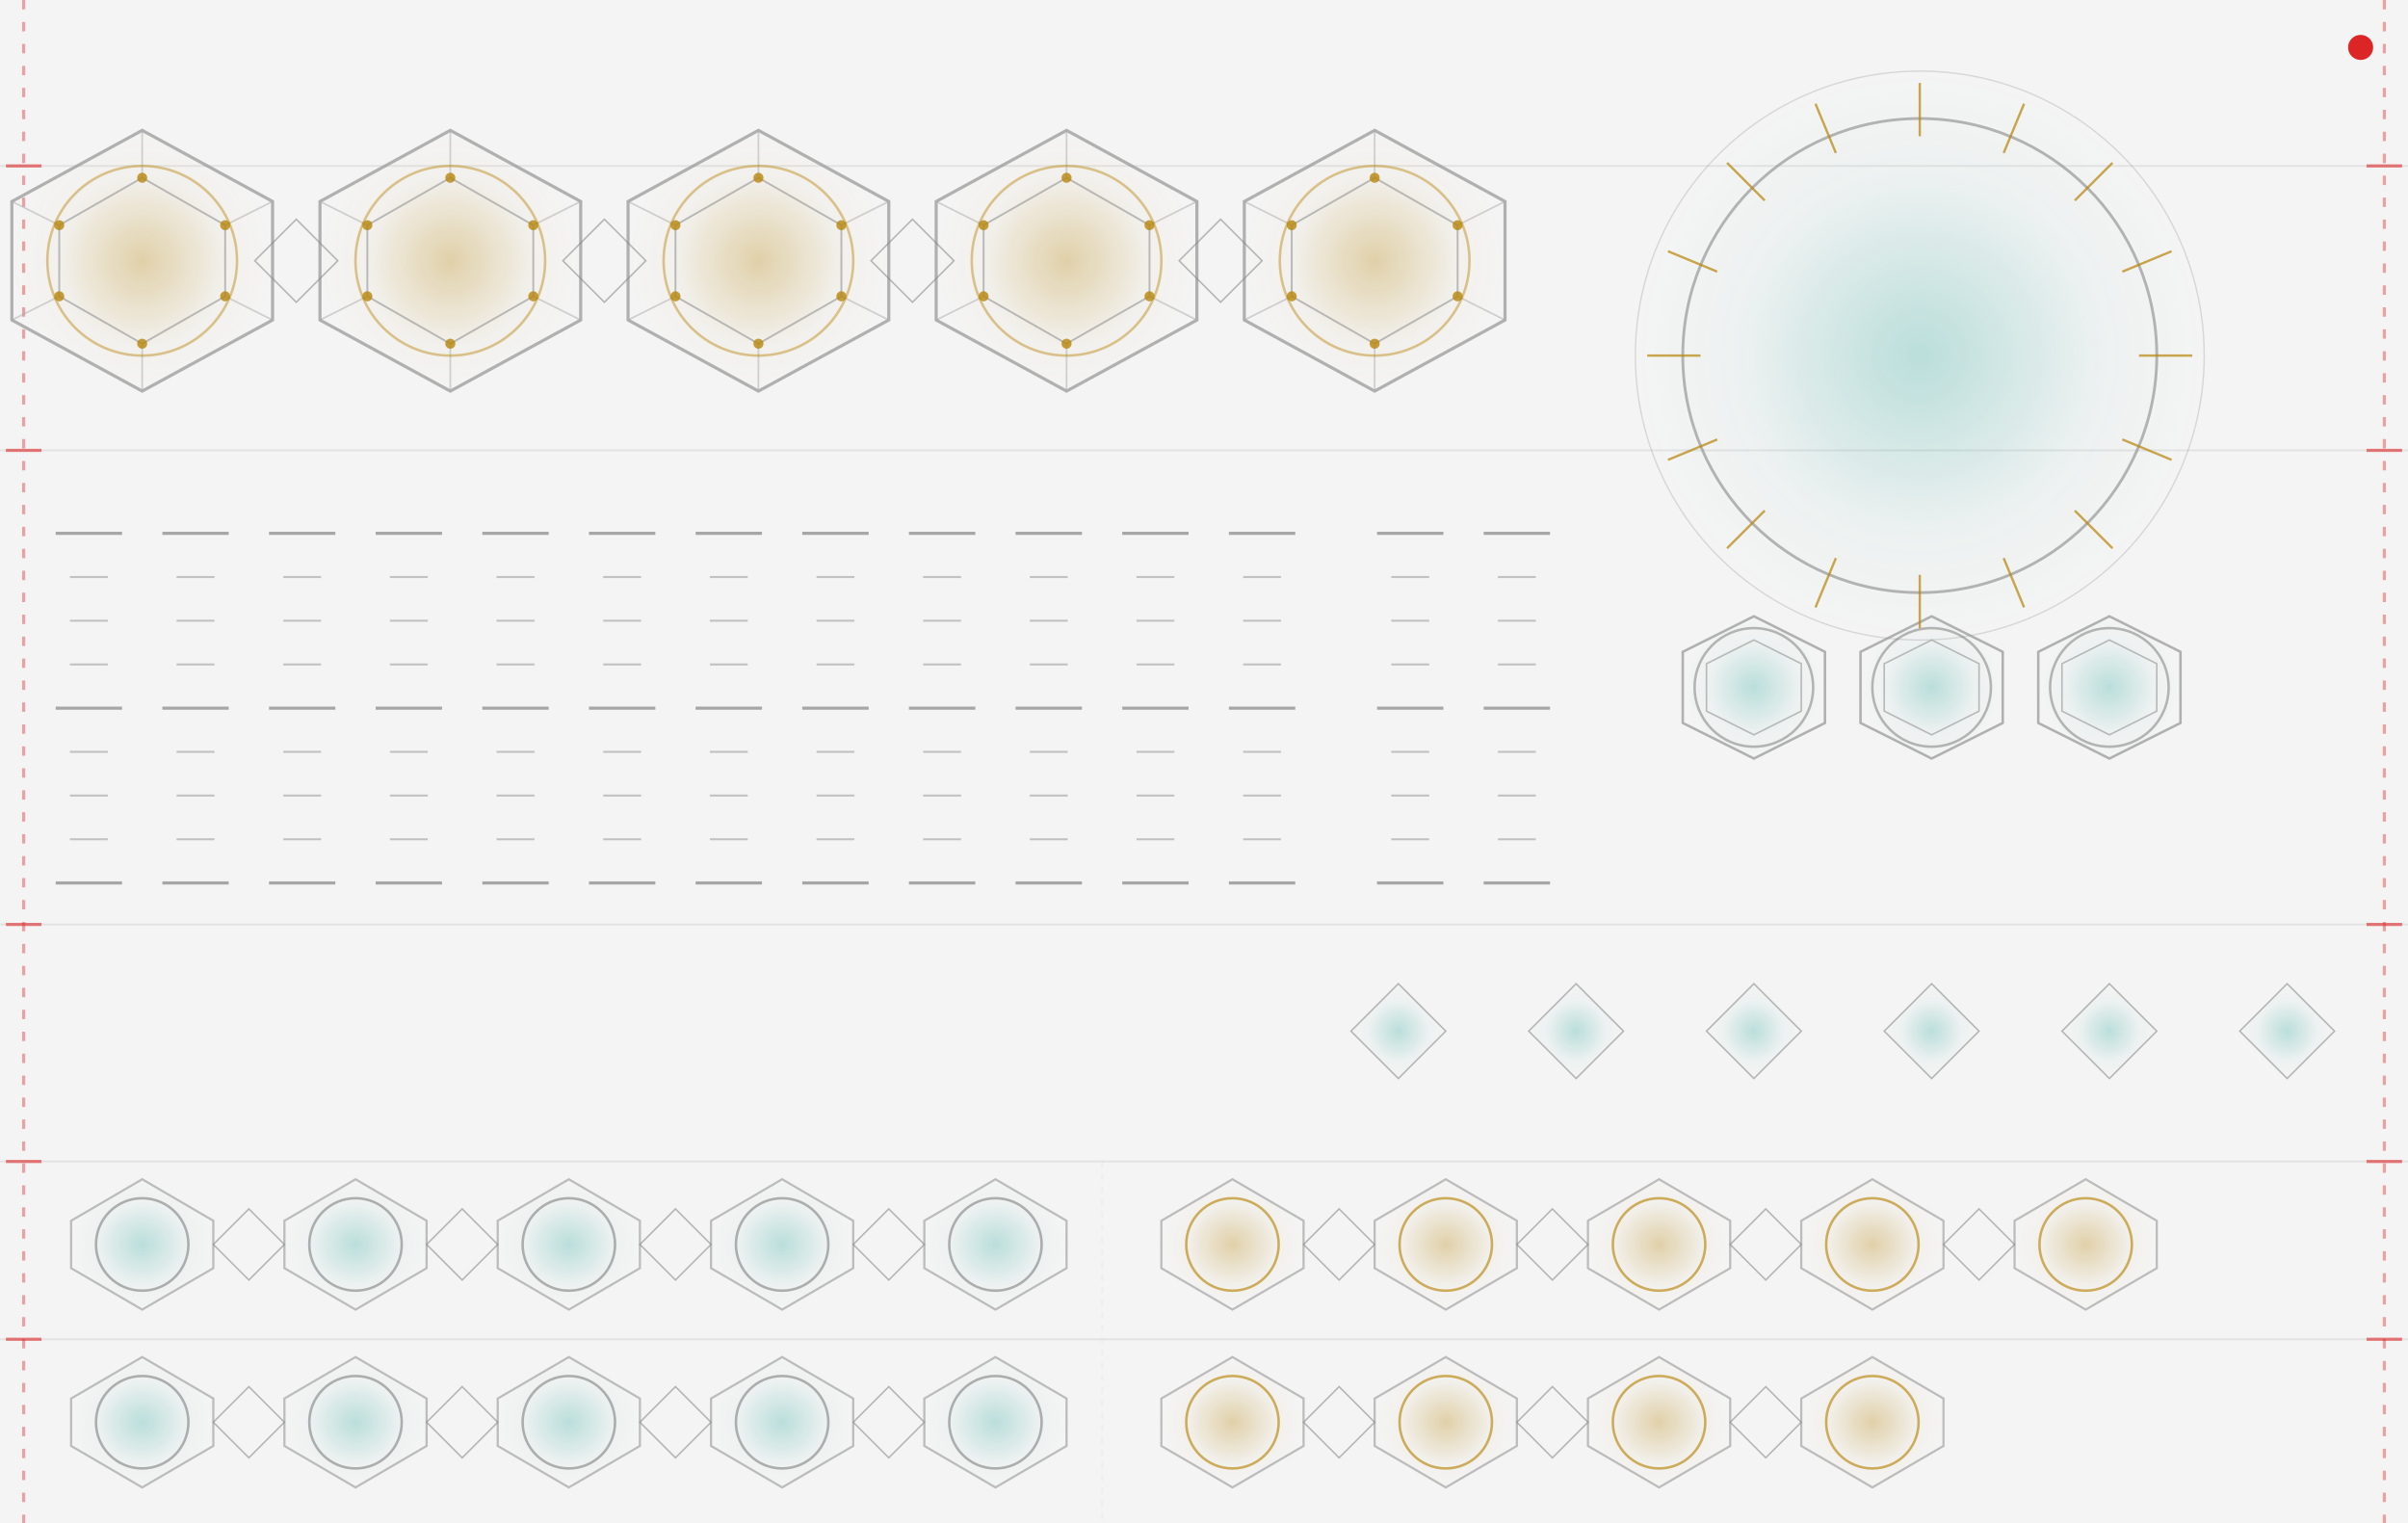
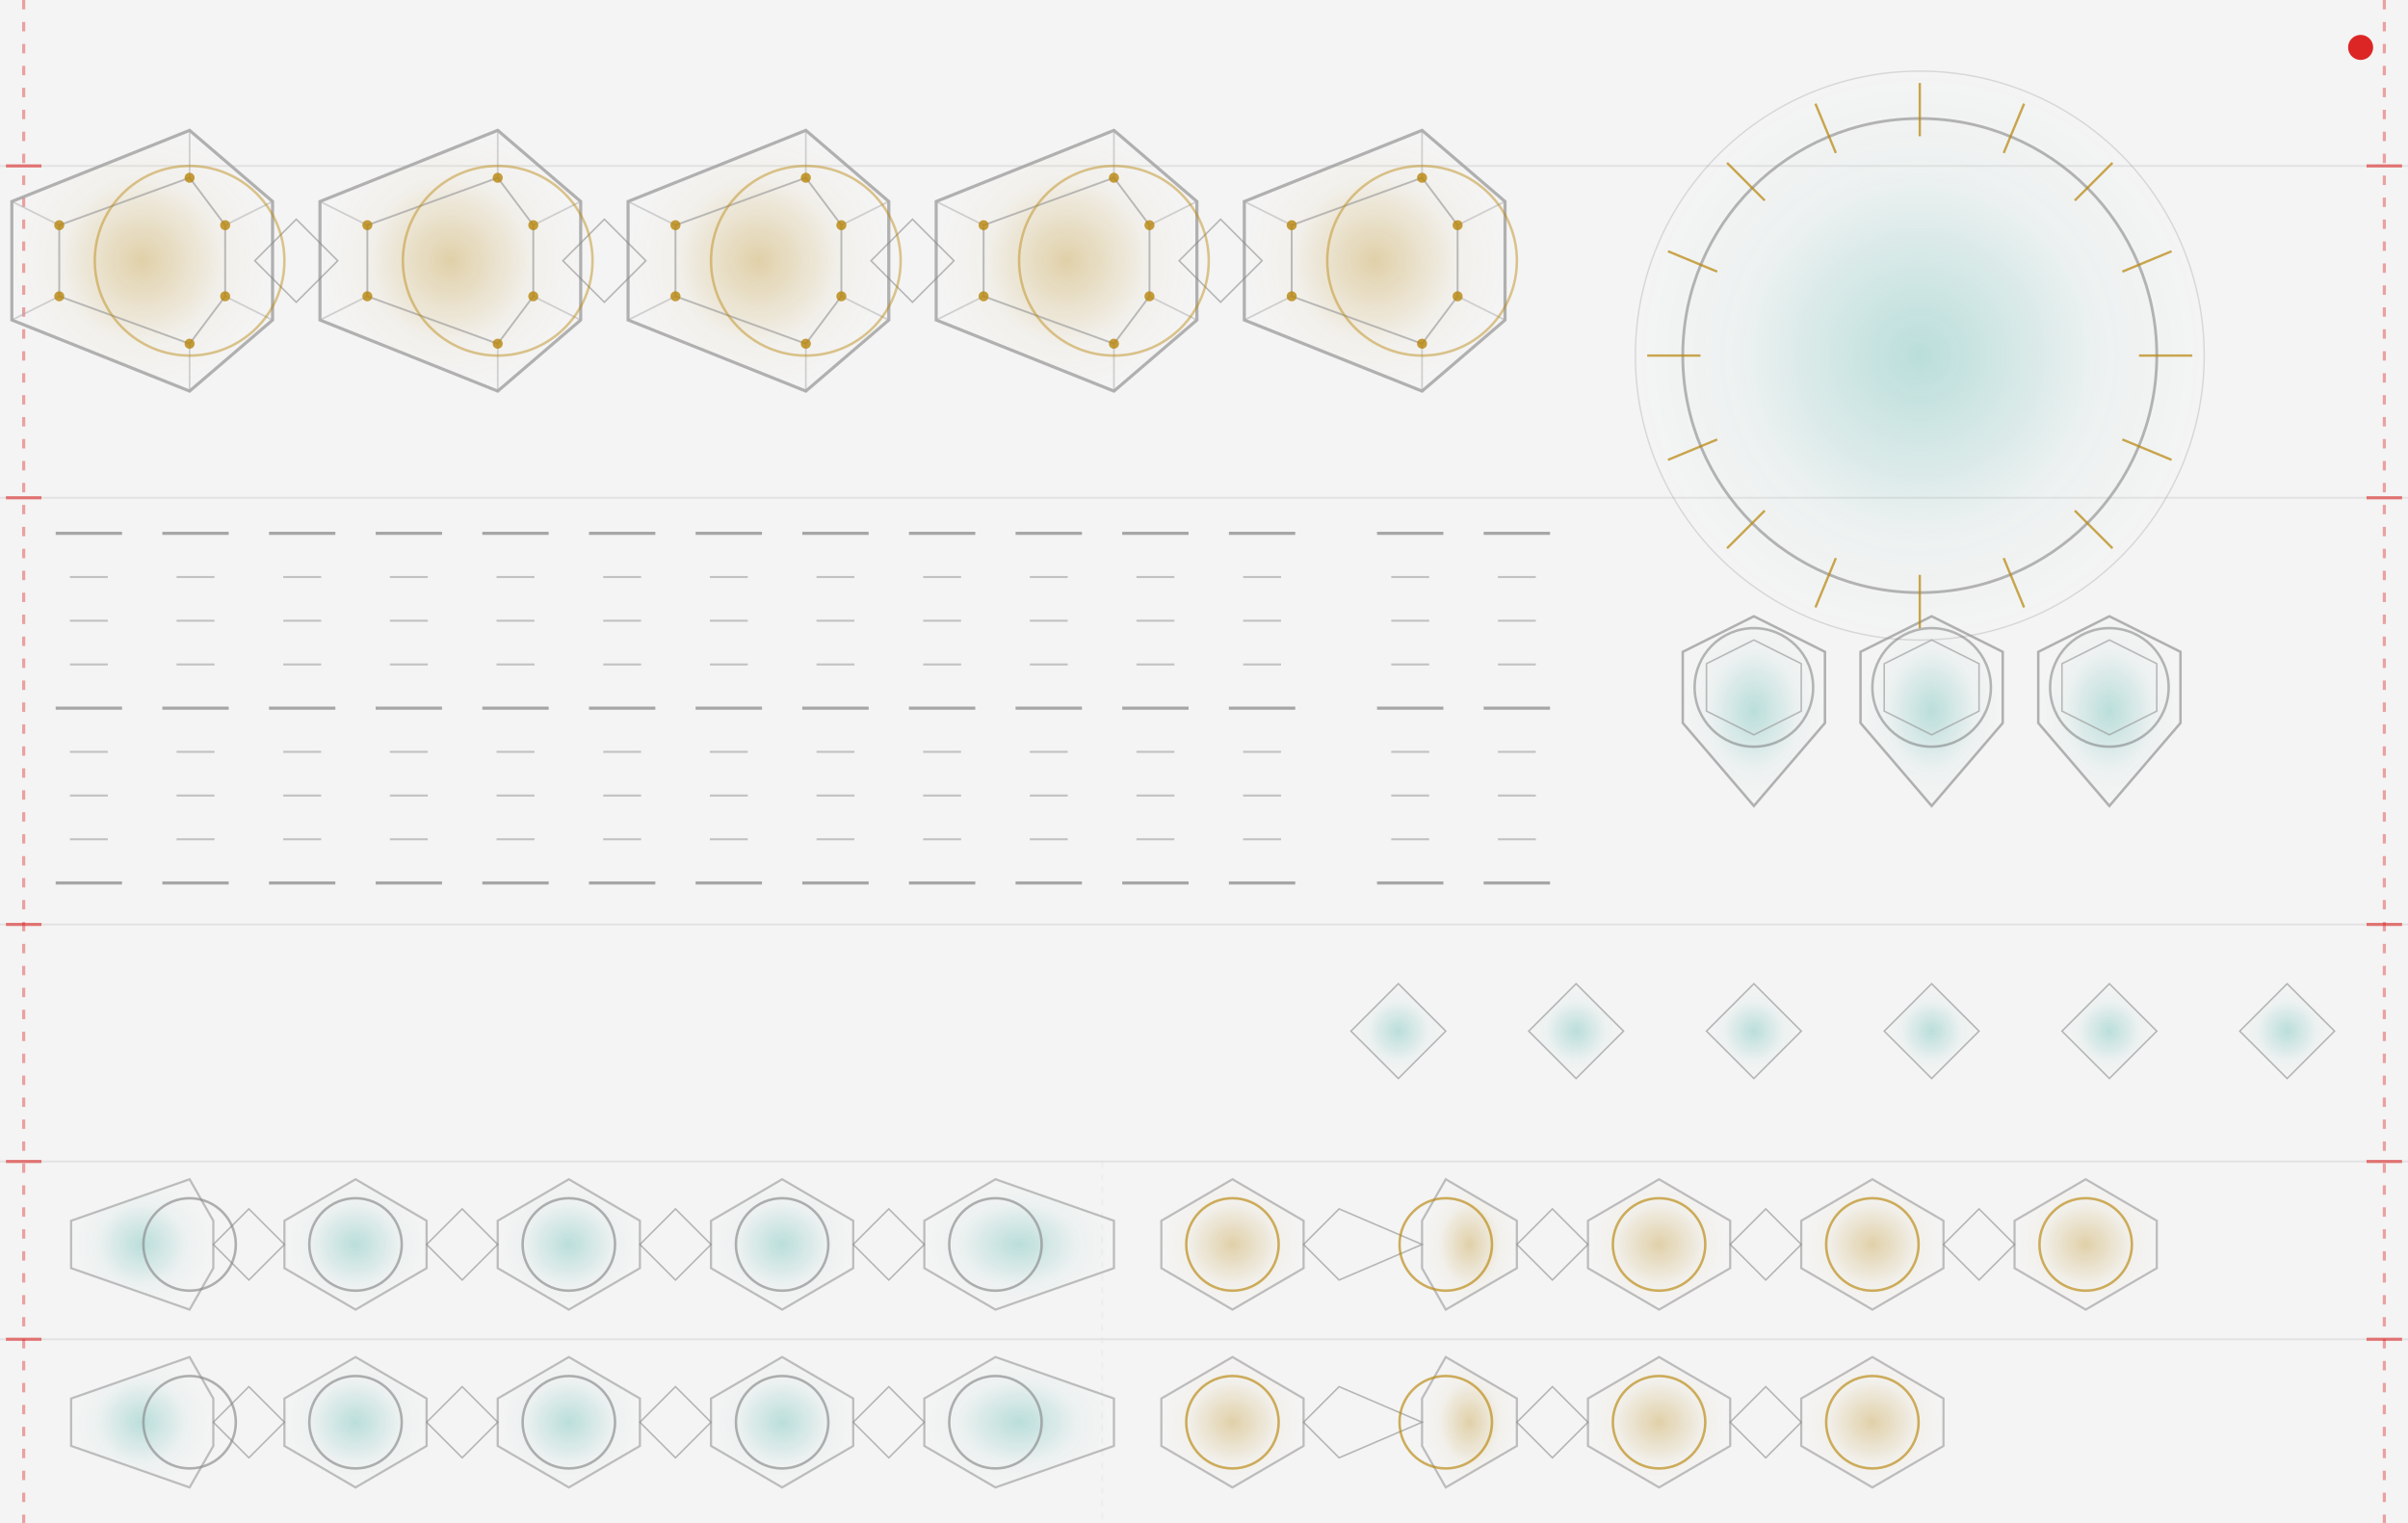
<svg xmlns="http://www.w3.org/2000/svg" width="767.99" height="485.67" viewBox="0 0 767.99 485.67">
  <defs>
    <pattern id="g" x="0" y="0" width="767.99" height="0.5" patternUnits="userSpaceOnUse">
      <rect width="767.99" height="0.5" fill="#f7f7f7" />
      <rect y="0.25" width="767.99" height="0.12" fill="#cccccc" opacity="0.35" />
    </pattern>
    <radialGradient id="gG" cx="50%" cy="50%" r="50%">
      <stop offset="0%" stop-color="#b8860b" stop-opacity="0.32" />
      <stop offset="65%" stop-color="#b8860b" stop-opacity="0.03" />
      <stop offset="100%" stop-color="#b8860b" stop-opacity="0.0" />
    </radialGradient>
    <radialGradient id="gT" cx="50%" cy="50%" r="50%">
      <stop offset="0%" stop-color="#26a69a" stop-opacity="0.28" />
      <stop offset="65%" stop-color="#26a69a" stop-opacity="0.03" />
      <stop offset="100%" stop-color="#26a69a" stop-opacity="0.0" />
    </radialGradient>
  </defs>
  <rect width="767.99" height="485.67" fill="url(#g)" />
  <g stroke="#cccccc" stroke-width="0.6" opacity="0.45">
    <line x1="0" y1="52.91" x2="767.99" y2="52.91" />
-     <line x1="0" y1="143.62" x2="767.99" y2="143.62" />
+     <line x1="0" y1="158.74" x2="767.99" y2="158.74" />
    <line x1="0" y1="294.80" x2="767.99" y2="294.80" />
    <line x1="0" y1="370.39" x2="767.99" y2="370.39" />
    <line x1="0" y1="427.08" x2="767.99" y2="427.08" />
    <line x1="351.49" y1="370.39" x2="351.49" y2="485.67" stroke-dasharray="2,2" opacity="0.35" />
  </g>
  <g stroke="#dc2626" stroke-width="1.0" opacity="0.40">
    <line x1="7.56" y1="0" x2="7.56" y2="485.67" stroke-dasharray="3,4" />
    <line x1="760.44" y1="0" x2="760.44" y2="485.67" stroke-dasharray="3,4" />
  </g>
  <g stroke="#dc2626" stroke-width="1.0" opacity="0.60">
    <line x1="1.89" y1="52.91" x2="13.23" y2="52.91" />
    <line x1="754.77" y1="52.91" x2="766.10" y2="52.91" />
-     <line x1="1.89" y1="143.62" x2="13.23" y2="143.62" />
-     <line x1="754.77" y1="143.62" x2="766.10" y2="143.62" />
+     <line x1="1.89" y1="158.74" x2="13.23" y2="158.74" />
+     <line x1="754.77" y1="158.74" x2="766.10" y2="158.74" />
    <line x1="1.89" y1="294.80" x2="13.23" y2="294.80" />
    <line x1="754.77" y1="294.80" x2="766.10" y2="294.80" />
    <line x1="1.89" y1="370.39" x2="13.23" y2="370.39" />
    <line x1="754.77" y1="370.39" x2="766.10" y2="370.39" />
    <line x1="1.89" y1="427.08" x2="13.23" y2="427.08" />
    <line x1="754.77" y1="427.08" x2="766.10" y2="427.08" />
  </g>
  <g>
-     <polygon points="45.35,41.57 86.93,64.25 86.93,102.05 45.35,124.72 3.78,102.05 3.78,64.25" fill="url(#gG)" stroke="none" />
-     <polygon points="143.62,41.57 185.20,64.25 185.20,102.05 143.62,124.72 102.05,102.05 102.05,64.25" fill="url(#gG)" stroke="none" />
-     <polygon points="241.89,41.57 283.46,64.25 283.46,102.05 241.89,124.72 200.31,102.05 200.31,64.25" fill="url(#gG)" stroke="none" />
-     <polygon points="340.16,41.57 381.73,64.25 381.73,102.05 340.16,124.72 298.58,102.05 298.58,64.25" fill="url(#gG)" stroke="none" />
-     <polygon points="438.42,41.57 480.00,64.25 480.00,102.05 438.42,124.72 396.85,102.05 396.85,64.25" fill="url(#gG)" stroke="none" />
+     <polygon points="60.47,41.57 86.93,64.25 86.93,102.05 60.47,124.72 3.78,102.05 3.78,64.25" fill="url(#gG)" stroke="none" />
+     <polygon points="158.74,41.57 185.20,64.25 185.20,102.05 158.74,124.72 102.05,102.05 102.05,64.25" fill="url(#gG)" stroke="none" />
+     <polygon points="257.01,41.57 283.46,64.25 283.46,102.05 257.01,124.72 200.31,102.05 200.31,64.25" fill="url(#gG)" stroke="none" />
+     <polygon points="355.27,41.57 381.73,64.25 381.73,102.05 355.27,124.72 298.58,102.05 298.58,64.25" fill="url(#gG)" stroke="none" />
+     <polygon points="453.54,41.57 480.00,64.25 480.00,102.05 453.54,124.72 396.85,102.05 396.85,64.25" fill="url(#gG)" stroke="none" />
  </g>
  <g stroke="#9a9a9a" stroke-width="1.0" fill="none" opacity="0.75">
-     <polygon points="45.35,41.57 86.93,64.25 86.93,102.05 45.35,124.72 3.78,102.05 3.78,64.25" />
-     <polygon points="143.62,41.57 185.20,64.25 185.20,102.05 143.62,124.72 102.05,102.05 102.05,64.25" />
-     <polygon points="241.89,41.57 283.46,64.25 283.46,102.05 241.89,124.72 200.31,102.05 200.31,64.25" />
-     <polygon points="340.16,41.57 381.73,64.25 381.73,102.05 340.16,124.72 298.58,102.05 298.58,64.25" />
-     <polygon points="438.42,41.57 480.00,64.25 480.00,102.05 438.42,124.72 396.85,102.05 396.85,64.25" />
+     <polygon points="60.47,41.57 86.93,64.25 86.93,102.05 60.47,124.72 3.78,102.05 3.78,64.25" />
+     <polygon points="158.74,41.57 185.20,64.25 185.20,102.05 158.74,124.72 102.05,102.05 102.05,64.25" />
+     <polygon points="257.01,41.57 283.46,64.25 283.46,102.05 257.01,124.72 200.31,102.05 200.31,64.25" />
+     <polygon points="355.27,41.57 381.73,64.25 381.73,102.05 355.27,124.72 298.58,102.05 298.58,64.25" />
+     <polygon points="453.54,41.57 480.00,64.25 480.00,102.05 453.54,124.72 396.85,102.05 396.85,64.25" />
  </g>
  <g stroke="#999999" stroke-width="0.6" fill="none" opacity="0.65">
-     <polygon points="45.35,56.69 71.81,71.81 71.81,94.49 45.35,109.61 18.90,94.49 18.90,71.81" />
-     <polygon points="143.62,56.69 170.08,71.81 170.08,94.49 143.62,109.61 117.16,94.49 117.16,71.81" />
-     <polygon points="241.89,56.69 268.34,71.81 268.34,94.49 241.89,109.61 215.43,94.49 215.43,71.81" />
-     <polygon points="340.16,56.69 366.61,71.81 366.61,94.49 340.16,109.61 313.70,94.49 313.70,71.81" />
-     <polygon points="438.42,56.69 464.88,71.81 464.88,94.49 438.42,109.61 411.97,94.49 411.97,71.81" />
+     <polygon points="60.47,56.69 71.81,71.81 71.81,94.49 60.47,109.61 18.90,94.49 18.90,71.81" />
+     <polygon points="158.74,56.69 170.08,71.81 170.08,94.49 158.74,109.61 117.16,94.49 117.16,71.81" />
+     <polygon points="257.01,56.69 268.34,71.81 268.34,94.49 257.01,109.61 215.43,94.49 215.43,71.81" />
+     <polygon points="355.27,56.69 366.61,71.81 366.61,94.49 355.27,109.61 313.70,94.49 313.70,71.81" />
+     <polygon points="453.54,56.69 464.88,71.81 464.88,94.49 453.54,109.61 411.97,94.49 411.97,71.81" />
  </g>
  <g stroke="#aaaaaa" stroke-width="0.55" fill="none" opacity="0.50">
-     <path d="M45.35,56.69 L45.35,41.57 M71.81,71.81 L86.93,64.25 M71.81,94.49 L86.93,102.05 M45.35,109.61 L45.35,124.72 M18.90,94.49 L3.78,102.05 M18.90,71.81 L3.78,64.25" />
-     <path d="M143.62,56.69 L143.62,41.57 M170.08,71.81 L185.20,64.25 M170.08,94.49 L185.20,102.05 M143.62,109.61 L143.62,124.72 M117.16,94.49 L102.05,102.05 M117.16,71.81 L102.05,64.25" />
-     <path d="M241.89,56.69 L241.89,41.57 M268.34,71.81 L283.46,64.25 M268.34,94.49 L283.46,102.05 M241.89,109.61 L241.89,124.72 M215.43,94.49 L200.31,102.05 M215.43,71.81 L200.31,64.25" />
-     <path d="M340.16,56.69 L340.16,41.57 M366.61,71.81 L381.73,64.25 M366.61,94.49 L381.73,102.05 M340.16,109.61 L340.16,124.72 M313.70,94.49 L298.58,102.05 M313.70,71.81 L298.58,64.25" />
-     <path d="M438.42,56.69 L438.42,41.57 M464.88,71.81 L480.00,64.25 M464.88,94.49 L480.00,102.05 M438.42,109.61 L438.42,124.72 M411.97,94.49 L396.85,102.05 M411.97,71.81 L396.85,64.25" />
+     <path d="M60.47,56.69 L60.47,41.57 M71.81,71.81 L86.93,64.25 M71.81,94.49 L86.93,102.05 M60.47,109.61 L60.47,124.72 M18.90,94.49 L3.78,102.05 M18.90,71.81 L3.78,64.25" />
+     <path d="M158.74,56.69 L158.74,41.57 M170.08,71.81 L185.20,64.25 M170.08,94.49 L185.20,102.05 M158.74,109.61 L158.74,124.72 M117.16,94.49 L102.05,102.05 M117.16,71.81 L102.05,64.25" />
+     <path d="M257.01,56.69 L257.01,41.57 M268.34,71.81 L283.46,64.25 M268.34,94.49 L283.46,102.05 M257.01,109.61 L257.01,124.72 M215.43,94.49 L200.31,102.05 M215.43,71.81 L200.31,64.25" />
+     <path d="M355.27,56.69 L355.27,41.57 M366.61,71.81 L381.73,64.25 M366.61,94.49 L381.73,102.05 M355.27,109.61 L355.27,124.72 M313.70,94.49 L298.58,102.05 M313.70,71.81 L298.58,64.25" />
+     <path d="M453.54,56.69 L453.54,41.57 M464.88,71.81 L480.00,64.25 M464.88,94.49 L480.00,102.05 M453.54,109.61 L453.54,124.72 M411.97,94.49 L396.85,102.05 M411.97,71.81 L396.85,64.25" />
  </g>
  <g fill="#b8860b" opacity="0.80">
-     <circle cx="45.35" cy="56.69" r="1.6" />
+     <circle cx="60.47" cy="56.69" r="1.6" />
    <circle cx="71.81" cy="71.81" r="1.6" />
    <circle cx="71.81" cy="94.49" r="1.6" />
-     <circle cx="45.35" cy="109.61" r="1.6" />
+     <circle cx="60.47" cy="109.61" r="1.6" />
    <circle cx="18.90" cy="94.49" r="1.6" />
    <circle cx="18.90" cy="71.81" r="1.6" />
-     <circle cx="143.62" cy="56.69" r="1.6" />
+     <circle cx="158.74" cy="56.69" r="1.6" />
    <circle cx="170.08" cy="71.81" r="1.6" />
    <circle cx="170.08" cy="94.49" r="1.6" />
-     <circle cx="143.62" cy="109.61" r="1.6" />
+     <circle cx="158.74" cy="109.61" r="1.6" />
    <circle cx="117.16" cy="94.49" r="1.6" />
    <circle cx="117.16" cy="71.81" r="1.6" />
-     <circle cx="241.89" cy="56.69" r="1.6" />
+     <circle cx="257.01" cy="56.69" r="1.6" />
    <circle cx="268.34" cy="71.81" r="1.6" />
    <circle cx="268.34" cy="94.49" r="1.6" />
-     <circle cx="241.89" cy="109.61" r="1.6" />
+     <circle cx="257.01" cy="109.61" r="1.6" />
    <circle cx="215.43" cy="94.49" r="1.6" />
    <circle cx="215.43" cy="71.81" r="1.6" />
-     <circle cx="340.16" cy="56.69" r="1.6" />
+     <circle cx="355.27" cy="56.69" r="1.6" />
    <circle cx="366.61" cy="71.81" r="1.6" />
    <circle cx="366.61" cy="94.49" r="1.6" />
-     <circle cx="340.16" cy="109.61" r="1.6" />
+     <circle cx="355.27" cy="109.61" r="1.6" />
    <circle cx="313.70" cy="94.49" r="1.6" />
    <circle cx="313.70" cy="71.81" r="1.6" />
-     <circle cx="438.42" cy="56.69" r="1.6" />
+     <circle cx="453.54" cy="56.69" r="1.6" />
    <circle cx="464.88" cy="71.81" r="1.6" />
    <circle cx="464.88" cy="94.49" r="1.6" />
-     <circle cx="438.42" cy="109.61" r="1.6" />
+     <circle cx="453.54" cy="109.61" r="1.6" />
    <circle cx="411.97" cy="94.49" r="1.6" />
    <circle cx="411.97" cy="71.81" r="1.6" />
  </g>
  <g stroke="#888888" stroke-width="0.5" fill="none" opacity="0.58">
    <polygon points="94.49,69.92 107.72,83.15 94.49,96.38 81.26,83.15" />
    <polygon points="192.75,69.92 205.98,83.15 192.75,96.38 179.53,83.15" />
    <polygon points="291.02,69.92 304.25,83.15 291.02,96.38 277.79,83.15" />
    <polygon points="389.29,69.92 402.52,83.15 389.29,96.38 376.06,83.15" />
  </g>
  <g>
-     <polygon points="559.37,196.53 582.04,207.87 582.04,230.55 559.37,241.89 536.69,230.55 536.69,207.87" fill="url(#gT)" stroke="none" />
-     <polygon points="616.06,196.53 638.74,207.87 638.74,230.55 616.06,241.89 593.38,230.55 593.38,207.87" fill="url(#gT)" stroke="none" />
-     <polygon points="672.75,196.53 695.43,207.87 695.43,230.55 672.75,241.89 650.07,230.55 650.07,207.87" fill="url(#gT)" stroke="none" />
+     <polygon points="559.37,196.53 582.04,207.87 582.04,230.55 559.37,257.01 536.69,230.55 536.69,207.87" fill="url(#gT)" stroke="none" />
+     <polygon points="616.06,196.53 638.74,207.87 638.74,230.55 616.06,257.01 593.38,230.55 593.38,207.87" fill="url(#gT)" stroke="none" />
+     <polygon points="672.75,196.53 695.43,207.87 695.43,230.55 672.75,257.01 650.07,230.55 650.07,207.87" fill="url(#gT)" stroke="none" />
  </g>
  <g stroke="#9a9a9a" stroke-width="0.8" fill="none" opacity="0.75">
-     <polygon points="559.37,196.53 582.04,207.87 582.04,230.55 559.37,241.89 536.69,230.55 536.69,207.87" />
-     <polygon points="616.06,196.53 638.74,207.87 638.74,230.55 616.06,241.89 593.38,230.55 593.38,207.87" />
-     <polygon points="672.75,196.53 695.43,207.87 695.43,230.55 672.75,241.89 650.07,230.55 650.07,207.87" />
+     <polygon points="559.37,196.53 582.04,207.87 582.04,230.55 559.37,257.01 536.69,230.55 536.69,207.87" />
+     <polygon points="616.06,196.53 638.74,207.87 638.74,230.55 616.06,257.01 593.38,230.55 593.38,207.87" />
+     <polygon points="672.75,196.53 695.43,207.87 695.43,230.55 672.75,257.01 650.07,230.55 650.07,207.87" />
  </g>
  <g stroke="#999999" stroke-width="0.5" fill="none" opacity="0.65">
    <polygon points="559.37,204.09 574.48,211.65 574.48,226.77 559.37,234.33 544.25,226.77 544.25,211.65" />
    <polygon points="616.06,204.09 631.18,211.65 631.18,226.77 616.06,234.33 600.94,226.77 600.94,211.65" />
    <polygon points="672.75,204.09 687.87,211.65 687.87,226.77 672.75,234.33 657.63,226.77 657.63,211.65" />
  </g>
  <circle cx="612.28" cy="113.39" r="90.71" fill="url(#gT)" stroke="none" />
  <g stroke="#9a9a9a" stroke-width="0.9" fill="none" opacity="0.72">
    <circle cx="612.28" cy="113.39" r="75.59" />
    <circle cx="612.28" cy="113.39" r="90.71" stroke-width="0.45" opacity="0.45" />
  </g>
  <g stroke="#b8860b" stroke-width="0.75" opacity="0.72">
    <line x1="612.28" y1="43.46" x2="612.28" y2="26.46" />
    <line x1="639.04" y1="48.79" x2="645.55" y2="33.07" />
    <line x1="661.72" y1="63.94" x2="673.75" y2="51.92" />
    <line x1="676.88" y1="86.63" x2="692.59" y2="80.12" />
    <line x1="682.20" y1="113.39" x2="699.21" y2="113.39" />
    <line x1="676.88" y1="140.14" x2="692.59" y2="146.65" />
    <line x1="661.72" y1="162.83" x2="673.75" y2="174.85" />
    <line x1="639.04" y1="177.98" x2="645.55" y2="193.70" />
    <line x1="612.28" y1="183.31" x2="612.28" y2="200.31" />
    <line x1="585.52" y1="177.98" x2="579.01" y2="193.70" />
    <line x1="562.84" y1="162.83" x2="550.81" y2="174.85" />
    <line x1="547.68" y1="140.14" x2="531.97" y2="146.65" />
    <line x1="542.36" y1="113.39" x2="525.35" y2="113.39" />
    <line x1="547.68" y1="86.63" x2="531.97" y2="80.12" />
    <line x1="562.84" y1="63.94" x2="550.81" y2="51.92" />
    <line x1="585.52" y1="48.79" x2="579.01" y2="33.07" />
  </g>
  <g stroke="#999999" fill="none">
    <g stroke-width="1.0" opacity="0.85">
      <line x1="17.76" y1="170.08" x2="38.93" y2="170.08" />
      <line x1="51.78" y1="170.08" x2="72.94" y2="170.08" />
      <line x1="85.79" y1="170.08" x2="106.96" y2="170.08" />
      <line x1="119.81" y1="170.08" x2="140.98" y2="170.08" />
      <line x1="153.83" y1="170.08" x2="174.99" y2="170.08" />
      <line x1="187.84" y1="170.08" x2="209.01" y2="170.08" />
      <line x1="221.86" y1="170.08" x2="243.02" y2="170.08" />
      <line x1="255.87" y1="170.08" x2="277.04" y2="170.08" />
      <line x1="289.89" y1="170.08" x2="311.05" y2="170.08" />
      <line x1="323.90" y1="170.08" x2="345.07" y2="170.08" />
      <line x1="357.92" y1="170.08" x2="379.08" y2="170.08" />
      <line x1="391.93" y1="170.08" x2="413.10" y2="170.08" />
      <line x1="439.18" y1="170.08" x2="460.34" y2="170.08" />
      <line x1="473.19" y1="170.08" x2="494.36" y2="170.08" />
    </g>
    <g stroke-width="0.65" opacity="0.55">
      <line x1="22.30" y1="184.01" x2="34.39" y2="184.01" />
      <line x1="56.31" y1="184.01" x2="68.41" y2="184.01" />
      <line x1="90.33" y1="184.01" x2="102.42" y2="184.01" />
      <line x1="124.35" y1="184.01" x2="136.44" y2="184.01" />
      <line x1="158.36" y1="184.01" x2="170.46" y2="184.01" />
      <line x1="192.38" y1="184.01" x2="204.47" y2="184.01" />
      <line x1="226.39" y1="184.01" x2="238.49" y2="184.01" />
      <line x1="260.41" y1="184.01" x2="272.50" y2="184.01" />
      <line x1="294.42" y1="184.01" x2="306.52" y2="184.01" />
      <line x1="328.44" y1="184.01" x2="340.53" y2="184.01" />
      <line x1="362.45" y1="184.01" x2="374.55" y2="184.01" />
      <line x1="396.47" y1="184.01" x2="408.56" y2="184.01" />
      <line x1="443.71" y1="184.01" x2="455.81" y2="184.01" />
      <line x1="477.73" y1="184.01" x2="489.82" y2="184.01" />
    </g>
    <g stroke-width="0.65" opacity="0.55">
      <line x1="22.30" y1="197.95" x2="34.39" y2="197.95" />
      <line x1="56.31" y1="197.95" x2="68.41" y2="197.95" />
      <line x1="90.33" y1="197.95" x2="102.42" y2="197.95" />
      <line x1="124.35" y1="197.95" x2="136.44" y2="197.95" />
      <line x1="158.36" y1="197.95" x2="170.46" y2="197.95" />
      <line x1="192.38" y1="197.95" x2="204.47" y2="197.95" />
      <line x1="226.39" y1="197.95" x2="238.49" y2="197.95" />
      <line x1="260.41" y1="197.95" x2="272.50" y2="197.95" />
      <line x1="294.42" y1="197.95" x2="306.52" y2="197.95" />
      <line x1="328.44" y1="197.95" x2="340.53" y2="197.95" />
      <line x1="362.45" y1="197.95" x2="374.55" y2="197.95" />
      <line x1="396.47" y1="197.95" x2="408.56" y2="197.95" />
      <line x1="443.71" y1="197.95" x2="455.81" y2="197.95" />
      <line x1="477.73" y1="197.95" x2="489.82" y2="197.95" />
    </g>
    <g stroke-width="0.65" opacity="0.55">
      <line x1="22.30" y1="211.89" x2="34.39" y2="211.89" />
      <line x1="56.31" y1="211.89" x2="68.41" y2="211.89" />
      <line x1="90.33" y1="211.89" x2="102.42" y2="211.89" />
      <line x1="124.35" y1="211.89" x2="136.44" y2="211.89" />
      <line x1="158.36" y1="211.89" x2="170.46" y2="211.89" />
      <line x1="192.38" y1="211.89" x2="204.47" y2="211.89" />
      <line x1="226.39" y1="211.89" x2="238.49" y2="211.89" />
      <line x1="260.41" y1="211.89" x2="272.50" y2="211.89" />
      <line x1="294.42" y1="211.89" x2="306.52" y2="211.89" />
      <line x1="328.44" y1="211.89" x2="340.53" y2="211.89" />
      <line x1="362.45" y1="211.89" x2="374.55" y2="211.89" />
      <line x1="396.47" y1="211.89" x2="408.56" y2="211.89" />
      <line x1="443.71" y1="211.89" x2="455.81" y2="211.89" />
      <line x1="477.73" y1="211.89" x2="489.82" y2="211.89" />
    </g>
    <g stroke-width="1.0" opacity="0.85">
      <line x1="17.76" y1="225.83" x2="38.93" y2="225.83" />
      <line x1="51.78" y1="225.83" x2="72.94" y2="225.83" />
      <line x1="85.79" y1="225.83" x2="106.96" y2="225.83" />
      <line x1="119.81" y1="225.83" x2="140.98" y2="225.83" />
      <line x1="153.83" y1="225.83" x2="174.99" y2="225.83" />
      <line x1="187.84" y1="225.83" x2="209.01" y2="225.83" />
      <line x1="221.86" y1="225.83" x2="243.02" y2="225.83" />
      <line x1="255.87" y1="225.83" x2="277.04" y2="225.83" />
      <line x1="289.89" y1="225.83" x2="311.05" y2="225.83" />
      <line x1="323.90" y1="225.83" x2="345.07" y2="225.83" />
      <line x1="357.92" y1="225.83" x2="379.08" y2="225.83" />
      <line x1="391.93" y1="225.83" x2="413.10" y2="225.83" />
      <line x1="439.18" y1="225.83" x2="460.34" y2="225.83" />
      <line x1="473.19" y1="225.83" x2="494.36" y2="225.83" />
    </g>
    <g stroke-width="0.65" opacity="0.55">
      <line x1="22.30" y1="239.76" x2="34.39" y2="239.76" />
      <line x1="56.31" y1="239.76" x2="68.41" y2="239.76" />
      <line x1="90.33" y1="239.76" x2="102.42" y2="239.76" />
      <line x1="124.35" y1="239.76" x2="136.44" y2="239.76" />
      <line x1="158.36" y1="239.76" x2="170.46" y2="239.76" />
      <line x1="192.38" y1="239.76" x2="204.47" y2="239.76" />
      <line x1="226.39" y1="239.76" x2="238.49" y2="239.76" />
      <line x1="260.41" y1="239.76" x2="272.50" y2="239.76" />
      <line x1="294.42" y1="239.76" x2="306.52" y2="239.76" />
      <line x1="328.44" y1="239.76" x2="340.53" y2="239.76" />
      <line x1="362.45" y1="239.76" x2="374.55" y2="239.76" />
      <line x1="396.47" y1="239.76" x2="408.56" y2="239.76" />
      <line x1="443.71" y1="239.76" x2="455.81" y2="239.76" />
      <line x1="477.73" y1="239.76" x2="489.82" y2="239.76" />
    </g>
    <g stroke-width="0.65" opacity="0.55">
      <line x1="22.30" y1="253.70" x2="34.39" y2="253.70" />
      <line x1="56.31" y1="253.70" x2="68.41" y2="253.70" />
      <line x1="90.33" y1="253.70" x2="102.42" y2="253.70" />
      <line x1="124.35" y1="253.70" x2="136.44" y2="253.70" />
      <line x1="158.36" y1="253.70" x2="170.46" y2="253.70" />
      <line x1="192.38" y1="253.70" x2="204.47" y2="253.70" />
      <line x1="226.39" y1="253.70" x2="238.49" y2="253.70" />
      <line x1="260.41" y1="253.70" x2="272.50" y2="253.70" />
      <line x1="294.42" y1="253.70" x2="306.52" y2="253.70" />
      <line x1="328.44" y1="253.70" x2="340.53" y2="253.70" />
      <line x1="362.45" y1="253.70" x2="374.55" y2="253.70" />
      <line x1="396.47" y1="253.70" x2="408.56" y2="253.70" />
      <line x1="443.71" y1="253.70" x2="455.81" y2="253.70" />
      <line x1="477.73" y1="253.70" x2="489.82" y2="253.70" />
    </g>
    <g stroke-width="0.65" opacity="0.55">
      <line x1="22.30" y1="267.64" x2="34.39" y2="267.64" />
      <line x1="56.31" y1="267.64" x2="68.41" y2="267.64" />
      <line x1="90.33" y1="267.64" x2="102.42" y2="267.64" />
      <line x1="124.35" y1="267.64" x2="136.44" y2="267.64" />
      <line x1="158.36" y1="267.64" x2="170.46" y2="267.64" />
      <line x1="192.38" y1="267.64" x2="204.47" y2="267.64" />
      <line x1="226.39" y1="267.64" x2="238.49" y2="267.64" />
      <line x1="260.41" y1="267.64" x2="272.50" y2="267.64" />
      <line x1="294.42" y1="267.64" x2="306.52" y2="267.64" />
      <line x1="328.44" y1="267.64" x2="340.53" y2="267.64" />
      <line x1="362.45" y1="267.64" x2="374.55" y2="267.64" />
      <line x1="396.47" y1="267.64" x2="408.56" y2="267.64" />
      <line x1="443.71" y1="267.64" x2="455.81" y2="267.64" />
      <line x1="477.73" y1="267.64" x2="489.82" y2="267.64" />
    </g>
    <g stroke-width="1.0" opacity="0.85">
      <line x1="17.76" y1="281.57" x2="38.93" y2="281.57" />
      <line x1="51.78" y1="281.57" x2="72.94" y2="281.57" />
      <line x1="85.79" y1="281.57" x2="106.96" y2="281.57" />
      <line x1="119.81" y1="281.57" x2="140.98" y2="281.57" />
      <line x1="153.83" y1="281.57" x2="174.99" y2="281.57" />
      <line x1="187.84" y1="281.57" x2="209.01" y2="281.57" />
      <line x1="221.86" y1="281.57" x2="243.02" y2="281.57" />
      <line x1="255.87" y1="281.57" x2="277.04" y2="281.57" />
      <line x1="289.89" y1="281.57" x2="311.05" y2="281.57" />
      <line x1="323.90" y1="281.57" x2="345.07" y2="281.57" />
      <line x1="357.92" y1="281.57" x2="379.08" y2="281.57" />
      <line x1="391.93" y1="281.57" x2="413.10" y2="281.57" />
      <line x1="439.18" y1="281.57" x2="460.34" y2="281.57" />
      <line x1="473.19" y1="281.57" x2="494.36" y2="281.57" />
    </g>
  </g>
  <g fill="url(#gT)">
    <polygon points="445.98,313.70 461.10,328.82 445.98,343.93 430.86,328.82" stroke="none" />
    <polygon points="502.67,313.70 517.79,328.82 502.67,343.93 487.56,328.82" stroke="none" />
    <polygon points="559.37,313.70 574.48,328.82 559.37,343.93 544.25,328.82" stroke="none" />
    <polygon points="616.06,313.70 631.18,328.82 616.06,343.93 600.94,328.82" stroke="none" />
    <polygon points="672.75,313.70 687.87,328.82 672.75,343.93 657.63,328.82" stroke="none" />
    <polygon points="729.44,313.70 744.56,328.82 729.44,343.93 714.33,328.82" stroke="none" />
  </g>
  <g stroke="#888888" stroke-width="0.5" fill="none" opacity="0.58">
    <polygon points="445.98,313.70 461.10,328.82 445.98,343.93 430.86,328.82" />
    <polygon points="502.67,313.70 517.79,328.82 502.67,343.93 487.56,328.82" />
    <polygon points="559.37,313.70 574.48,328.82 559.37,343.93 544.25,328.82" />
    <polygon points="616.06,313.70 631.18,328.82 616.06,343.93 600.94,328.82" />
    <polygon points="672.75,313.70 687.87,328.82 672.75,343.93 657.63,328.82" />
    <polygon points="729.44,313.70 744.56,328.82 729.44,343.93 714.33,328.82" />
  </g>
  <g>
-     <polygon points="45.35,376.06 68.03,389.29 68.03,404.41 45.35,417.63 22.68,404.41 22.68,389.29" fill="url(#gT)" stroke="none" />
+     <polygon points="60.47,376.06 68.03,389.29 68.03,404.41 60.47,417.63 22.68,404.41 22.68,389.29" fill="url(#gT)" stroke="none" />
    <polygon points="113.39,376.06 136.06,389.29 136.06,404.41 113.39,417.63 90.71,404.41 90.71,389.29" fill="url(#gT)" stroke="none" />
    <polygon points="181.42,376.06 204.09,389.29 204.09,404.41 181.42,417.63 158.74,404.41 158.74,389.29" fill="url(#gT)" stroke="none" />
    <polygon points="249.45,376.06 272.12,389.29 272.12,404.41 249.45,417.63 226.77,404.41 226.77,389.29" fill="url(#gT)" stroke="none" />
-     <polygon points="317.48,376.06 340.16,389.29 340.16,404.41 317.48,417.63 294.80,404.41 294.80,389.29" fill="url(#gT)" stroke="none" />
+     <polygon points="317.48,376.06 355.27,389.29 355.27,404.41 317.48,417.63 294.80,404.41 294.80,389.29" fill="url(#gT)" stroke="none" />
  </g>
  <g stroke="#9a9a9a" stroke-width="0.7" fill="none" opacity="0.62">
-     <polygon points="45.35,376.06 68.03,389.29 68.03,404.41 45.35,417.63 22.68,404.41 22.68,389.29" />
+     <polygon points="60.47,376.06 68.03,389.29 68.03,404.41 60.47,417.63 22.68,404.41 22.68,389.29" />
    <polygon points="113.39,376.06 136.06,389.29 136.06,404.41 113.39,417.63 90.71,404.41 90.71,389.29" />
    <polygon points="181.42,376.06 204.09,389.29 204.09,404.41 181.42,417.63 158.74,404.41 158.74,389.29" />
    <polygon points="249.45,376.06 272.12,389.29 272.12,404.41 249.45,417.63 226.77,404.41 226.77,389.29" />
-     <polygon points="317.48,376.06 340.16,389.29 340.16,404.41 317.48,417.63 294.80,404.41 294.80,389.29" />
-   </g>
-   <g>
-     <polygon points="45.35,432.75 68.03,445.98 68.03,461.10 45.35,474.33 22.68,461.10 22.68,445.98" fill="url(#gT)" stroke="none" />
+     <polygon points="317.48,376.06 355.27,389.29 355.27,404.41 317.48,417.63 294.80,404.41 294.80,389.29" />
+   </g>
+   <g>
+     <polygon points="60.47,432.75 68.03,445.98 68.03,461.10 60.47,474.33 22.68,461.10 22.68,445.98" fill="url(#gT)" stroke="none" />
    <polygon points="113.39,432.75 136.06,445.98 136.06,461.10 113.39,474.33 90.71,461.10 90.71,445.98" fill="url(#gT)" stroke="none" />
    <polygon points="181.42,432.75 204.09,445.98 204.09,461.10 181.42,474.33 158.74,461.10 158.74,445.98" fill="url(#gT)" stroke="none" />
    <polygon points="249.45,432.75 272.12,445.98 272.12,461.10 249.45,474.33 226.77,461.10 226.77,445.98" fill="url(#gT)" stroke="none" />
-     <polygon points="317.48,432.75 340.16,445.98 340.16,461.10 317.48,474.33 294.80,461.10 294.80,445.98" fill="url(#gT)" stroke="none" />
+     <polygon points="317.48,432.75 355.27,445.98 355.27,461.10 317.48,474.33 294.80,461.10 294.80,445.98" fill="url(#gT)" stroke="none" />
  </g>
  <g stroke="#9a9a9a" stroke-width="0.7" fill="none" opacity="0.62">
-     <polygon points="45.35,432.75 68.03,445.98 68.03,461.10 45.35,474.33 22.68,461.10 22.68,445.98" />
+     <polygon points="60.47,432.75 68.03,445.98 68.03,461.10 60.47,474.33 22.68,461.10 22.68,445.98" />
    <polygon points="113.39,432.75 136.06,445.98 136.06,461.10 113.39,474.33 90.71,461.10 90.71,445.98" />
    <polygon points="181.42,432.75 204.09,445.98 204.09,461.10 181.42,474.33 158.74,461.10 158.74,445.98" />
    <polygon points="249.45,432.75 272.12,445.98 272.12,461.10 249.45,474.33 226.77,461.10 226.77,445.98" />
-     <polygon points="317.48,432.75 340.16,445.98 340.16,461.10 317.48,474.33 294.80,461.10 294.80,445.98" />
+     <polygon points="317.48,432.75 355.27,445.98 355.27,461.10 317.48,474.33 294.80,461.10 294.80,445.98" />
  </g>
  <g>
    <polygon points="393.07,376.06 415.75,389.29 415.75,404.41 393.07,417.63 370.39,404.41 370.39,389.29" fill="url(#gG)" stroke="none" />
-     <polygon points="461.10,376.06 483.78,389.29 483.78,404.41 461.10,417.63 438.42,404.41 438.42,389.29" fill="url(#gG)" stroke="none" />
+     <polygon points="461.10,376.06 483.78,389.29 483.78,404.41 461.10,417.63 453.54,404.41 453.54,389.29" fill="url(#gG)" stroke="none" />
    <polygon points="529.13,376.06 551.81,389.29 551.81,404.41 529.13,417.63 506.45,404.41 506.45,389.29" fill="url(#gG)" stroke="none" />
    <polygon points="597.16,376.06 619.84,389.29 619.84,404.41 597.16,417.63 574.48,404.41 574.48,389.29" fill="url(#gG)" stroke="none" />
    <polygon points="665.19,376.06 687.87,389.29 687.87,404.41 665.19,417.63 642.51,404.41 642.51,389.29" fill="url(#gG)" stroke="none" />
  </g>
  <g stroke="#9a9a9a" stroke-width="0.7" fill="none" opacity="0.62">
    <polygon points="393.07,376.06 415.75,389.29 415.75,404.41 393.07,417.63 370.39,404.41 370.39,389.29" />
-     <polygon points="461.10,376.06 483.78,389.29 483.78,404.41 461.10,417.63 438.42,404.41 438.42,389.29" />
+     <polygon points="461.10,376.06 483.78,389.29 483.78,404.41 461.10,417.63 453.54,404.41 453.54,389.29" />
    <polygon points="529.13,376.06 551.81,389.29 551.81,404.41 529.13,417.63 506.45,404.41 506.45,389.29" />
    <polygon points="597.16,376.06 619.84,389.29 619.84,404.41 597.16,417.63 574.48,404.41 574.48,389.29" />
    <polygon points="665.19,376.06 687.87,389.29 687.87,404.41 665.19,417.63 642.51,404.41 642.51,389.29" />
  </g>
  <g>
    <polygon points="393.07,432.75 415.75,445.98 415.75,461.10 393.07,474.33 370.39,461.10 370.39,445.98" fill="url(#gG)" stroke="none" />
-     <polygon points="461.10,432.75 483.78,445.98 483.78,461.10 461.10,474.33 438.42,461.10 438.42,445.98" fill="url(#gG)" stroke="none" />
+     <polygon points="461.10,432.75 483.78,445.98 483.78,461.10 461.10,474.33 453.54,461.10 453.54,445.98" fill="url(#gG)" stroke="none" />
    <polygon points="529.13,432.75 551.81,445.98 551.81,461.10 529.13,474.33 506.45,461.10 506.45,445.98" fill="url(#gG)" stroke="none" />
    <polygon points="597.16,432.75 619.84,445.98 619.84,461.10 597.16,474.33 574.48,461.10 574.48,445.98" fill="url(#gG)" stroke="none" />
  </g>
  <g stroke="#9a9a9a" stroke-width="0.7" fill="none" opacity="0.62">
    <polygon points="393.07,432.75 415.75,445.98 415.75,461.10 393.07,474.33 370.39,461.10 370.39,445.98" />
-     <polygon points="461.10,432.75 483.78,445.98 483.78,461.10 461.10,474.33 438.42,461.10 438.42,445.98" />
+     <polygon points="461.10,432.75 483.78,445.98 483.78,461.10 461.10,474.33 453.54,461.10 453.54,445.98" />
    <polygon points="529.13,432.75 551.81,445.98 551.81,461.10 529.13,474.33 506.45,461.10 506.45,445.98" />
    <polygon points="597.16,432.75 619.84,445.98 619.84,461.10 597.16,474.33 574.48,461.10 574.48,445.98" />
  </g>
  <g stroke="#888888" stroke-width="0.5" fill="none" opacity="0.58">
    <polygon points="79.37,385.51 90.71,396.85 79.37,408.19 68.03,396.85" />
    <polygon points="147.40,385.51 158.74,396.85 147.40,408.19 136.06,396.85" />
    <polygon points="215.43,385.51 226.77,396.85 215.43,408.19 204.09,396.85" />
    <polygon points="283.46,385.51 294.80,396.85 283.46,408.19 272.12,396.85" />
    <polygon points="79.37,442.20 90.71,453.54 79.37,464.88 68.03,453.54" />
    <polygon points="147.40,442.20 158.74,453.54 147.40,464.88 136.06,453.54" />
    <polygon points="215.43,442.20 226.77,453.54 215.43,464.88 204.09,453.54" />
    <polygon points="283.46,442.20 294.80,453.54 283.46,464.88 272.12,453.54" />
-     <polygon points="427.08,385.51 438.42,396.85 427.08,408.19 415.75,396.85" />
+     <polygon points="427.08,385.51 453.54,396.85 427.08,408.19 415.75,396.85" />
    <polygon points="495.11,385.51 506.45,396.85 495.11,408.19 483.78,396.85" />
    <polygon points="563.15,385.51 574.48,396.85 563.15,408.19 551.81,396.85" />
    <polygon points="631.18,385.51 642.51,396.85 631.18,408.19 619.84,396.85" />
-     <polygon points="427.08,442.20 438.42,453.54 427.08,464.88 415.75,453.54" />
+     <polygon points="427.08,442.20 453.54,453.54 427.08,464.88 415.75,453.54" />
    <polygon points="495.11,442.20 506.45,453.54 495.11,464.88 483.78,453.54" />
    <polygon points="563.15,442.20 574.48,453.54 563.15,464.88 551.81,453.54" />
  </g>
  <circle cx="752.88" cy="15.12" r="4" fill="#dc2626" />
  <g fill="none" stroke-width="0.8" opacity="0.45">
    <g stroke="#b8860b">
-       <circle cx="45.35" cy="83.15" r="30.24" />
-       <circle cx="143.62" cy="83.15" r="30.24" />
-       <circle cx="241.89" cy="83.15" r="30.24" />
-       <circle cx="340.16" cy="83.15" r="30.24" />
-       <circle cx="438.42" cy="83.15" r="30.24" />
+       <circle cx="60.47" cy="83.15" r="30.24" />
+       <circle cx="158.74" cy="83.15" r="30.24" />
+       <circle cx="257.01" cy="83.15" r="30.24" />
+       <circle cx="355.27" cy="83.15" r="30.24" />
+       <circle cx="453.54" cy="83.15" r="30.24" />
    </g>
    <g stroke="#666666">
      <circle cx="559.37" cy="219.21" r="18.90" />
      <circle cx="616.06" cy="219.21" r="18.90" />
      <circle cx="672.75" cy="219.21" r="18.90" />
    </g>
  </g>
  <g fill="none" stroke-width="0.8">
    <g stroke="#888888" opacity="0.65">
-       <circle cx="45.35" cy="396.85" r="14.74" />
+       <circle cx="60.47" cy="396.85" r="14.74" />
      <circle cx="113.39" cy="396.85" r="14.74" />
      <circle cx="181.42" cy="396.85" r="14.74" />
      <circle cx="249.45" cy="396.85" r="14.74" />
      <circle cx="317.48" cy="396.85" r="14.74" />
-       <circle cx="45.35" cy="453.54" r="14.74" />
+       <circle cx="60.47" cy="453.54" r="14.74" />
      <circle cx="113.39" cy="453.54" r="14.74" />
      <circle cx="181.42" cy="453.54" r="14.74" />
      <circle cx="249.45" cy="453.54" r="14.74" />
      <circle cx="317.48" cy="453.54" r="14.74" />
    </g>
    <g stroke="#b8860b" opacity="0.65">
      <circle cx="393.07" cy="396.85" r="14.74" />
      <circle cx="461.10" cy="396.85" r="14.74" />
      <circle cx="529.13" cy="396.85" r="14.74" />
      <circle cx="597.16" cy="396.85" r="14.74" />
      <circle cx="665.19" cy="396.85" r="14.74" />
      <circle cx="393.07" cy="453.54" r="14.74" />
      <circle cx="461.10" cy="453.54" r="14.74" />
      <circle cx="529.13" cy="453.54" r="14.74" />
      <circle cx="597.16" cy="453.54" r="14.74" />
    </g>
  </g>
</svg>
